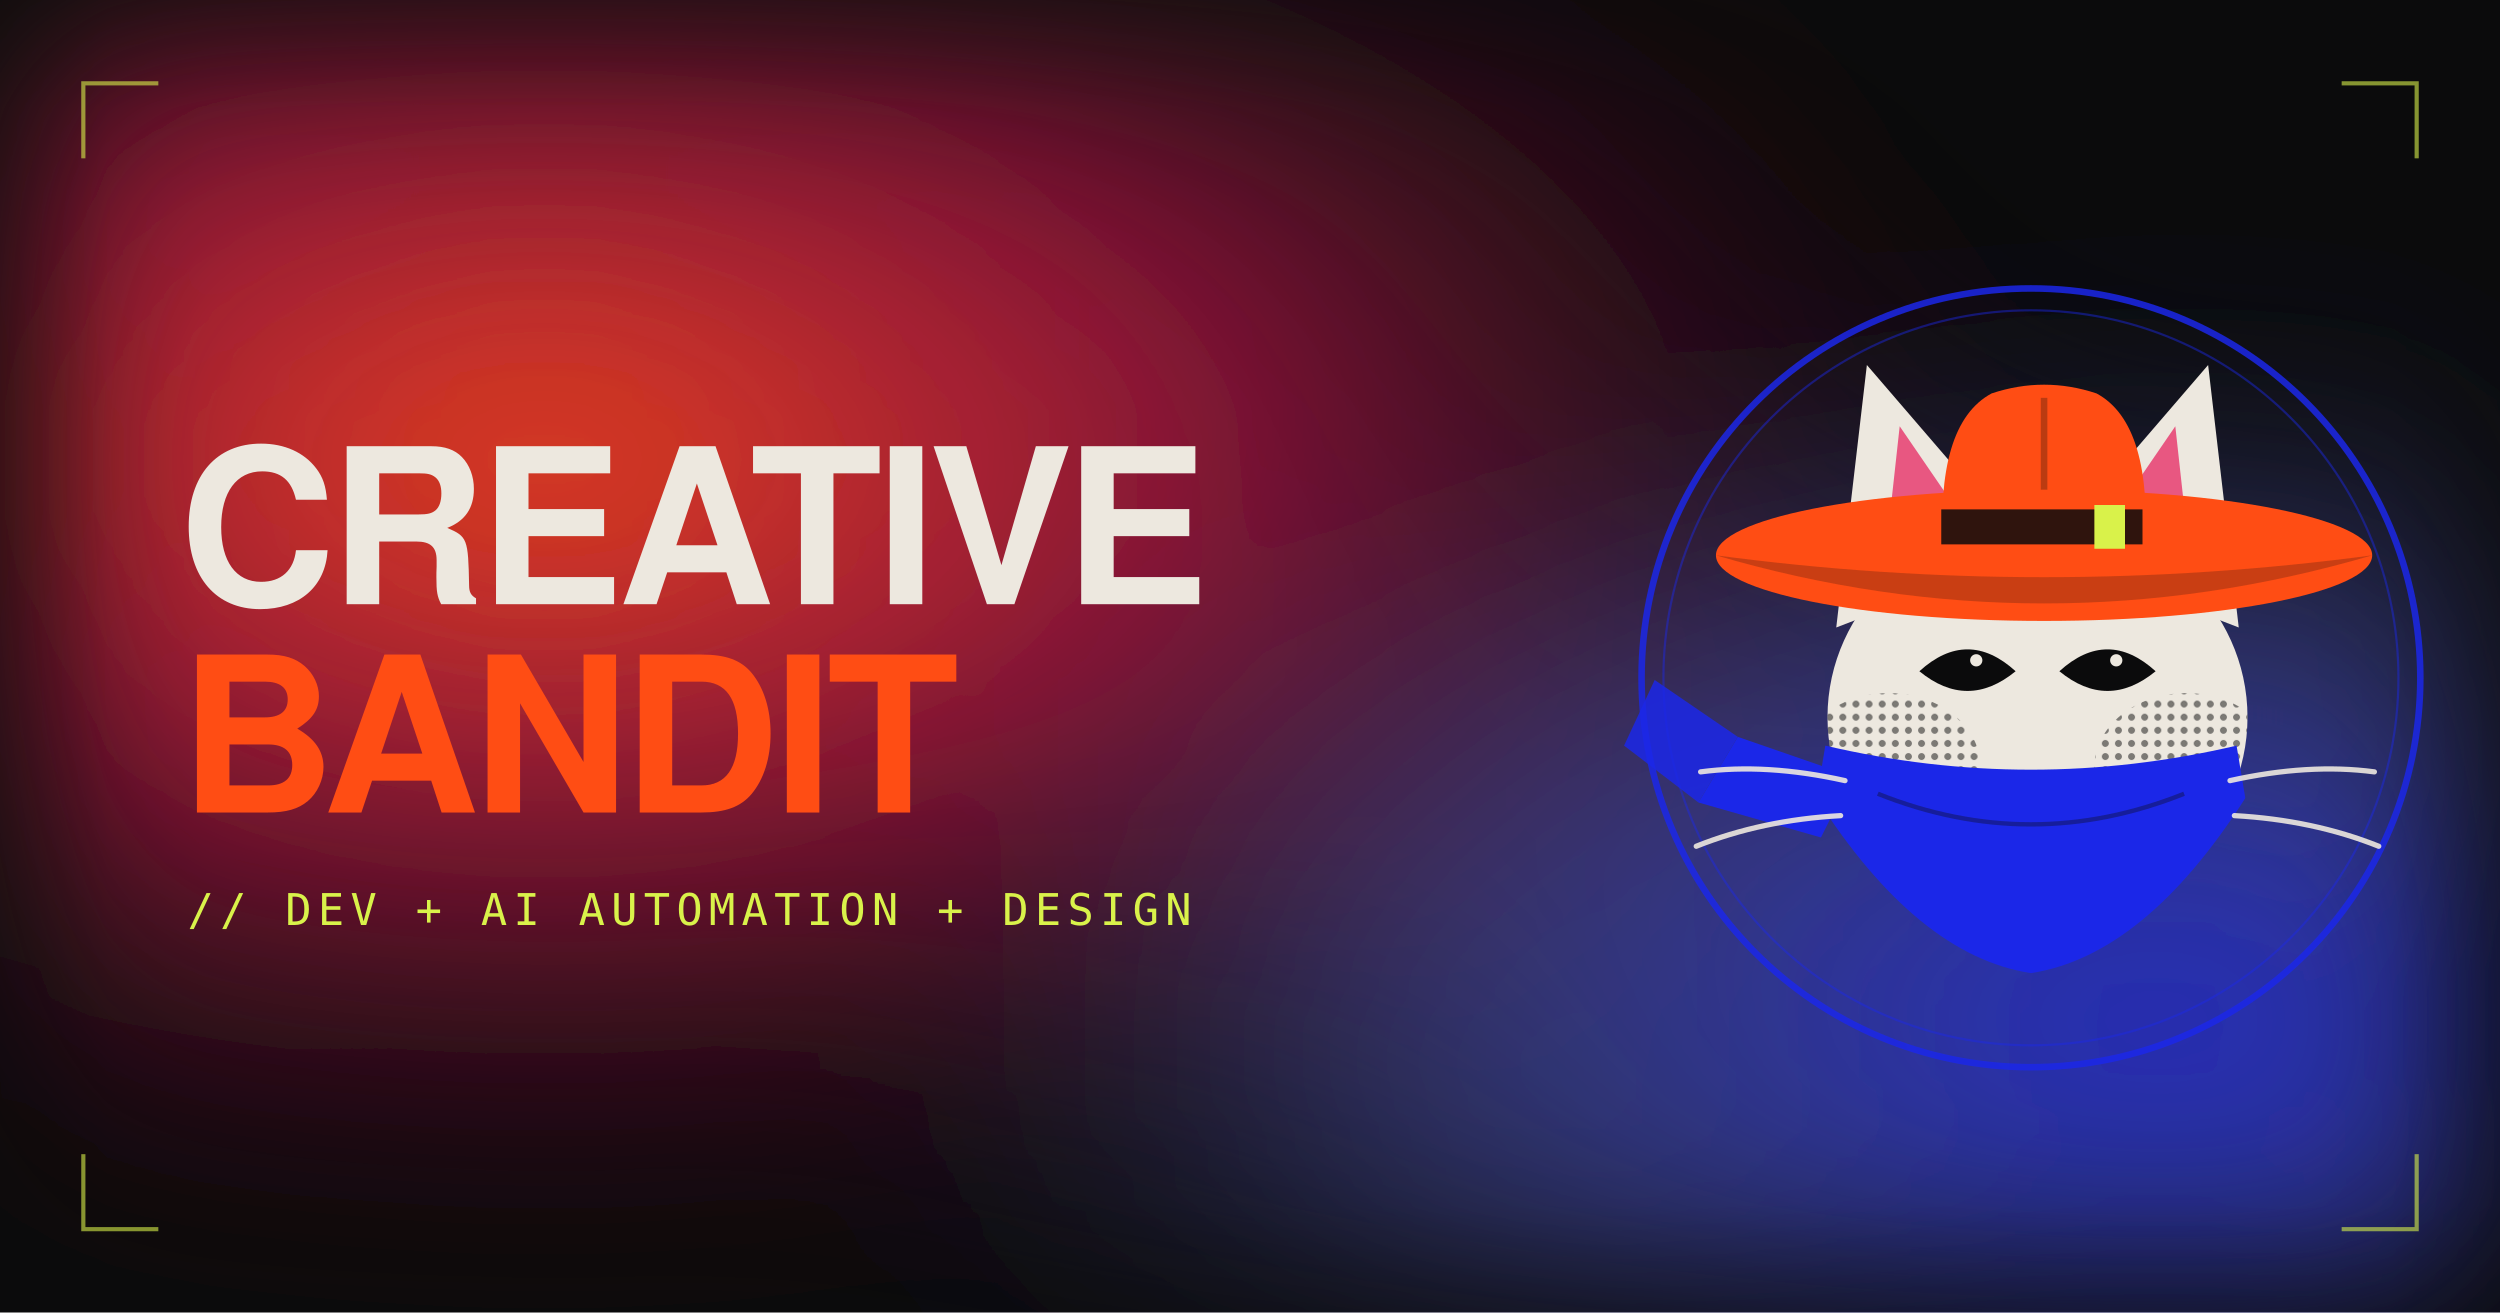
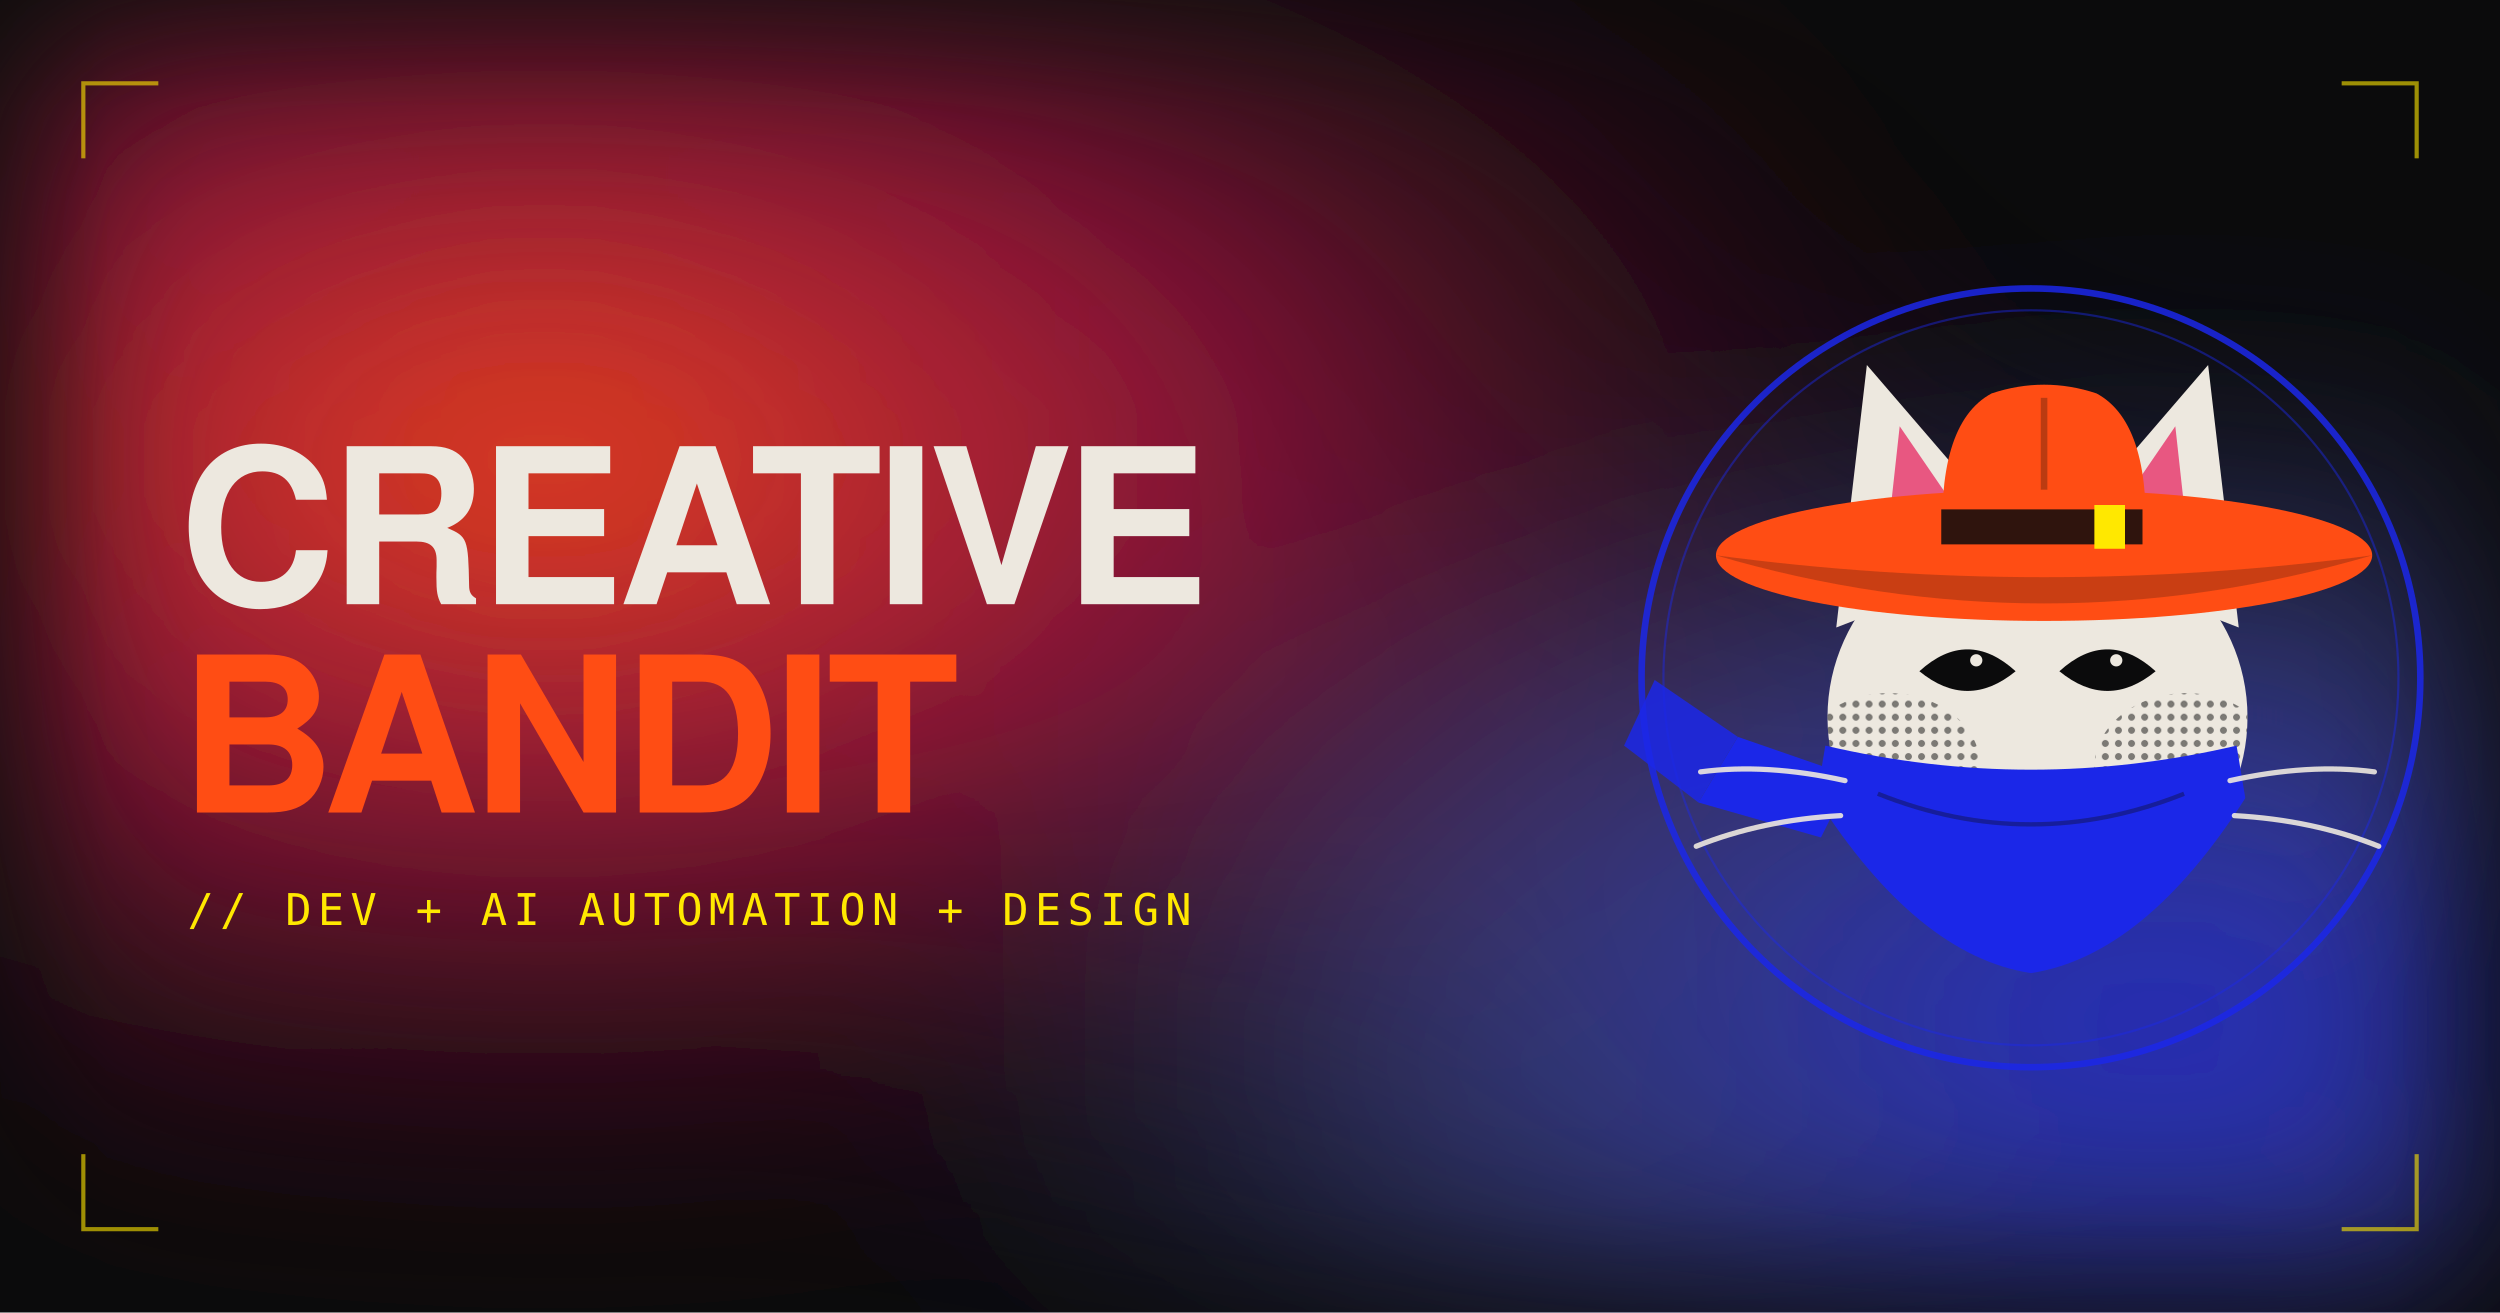
<svg xmlns="http://www.w3.org/2000/svg" viewBox="0 0 1200 630" width="1200" height="630">
  <defs>
    <pattern id="bc-halftone" width="6" height="6" patternUnits="userSpaceOnUse">
      <circle cx="3" cy="3" r="1.6" fill="#0B0B0C" opacity="0.5" />
    </pattern>
    <clipPath id="bc-head-clip">
      <ellipse cx="200" cy="225" rx="96" ry="90" />
    </clipPath>
    <radialGradient id="fieldHot" cx="0.22" cy="0.35" r="0.62">
      <stop offset="0%" stop-color="#FF4D14" stop-opacity="0.95" />
      <stop offset="45%" stop-color="#E5195A" stop-opacity="0.55" />
      <stop offset="100%" stop-color="#0B0B0C" stop-opacity="0" />
    </radialGradient>
    <radialGradient id="fieldCold" cx="0.86" cy="0.78" r="0.55">
      <stop offset="0%" stop-color="#1B27E8" stop-opacity="0.85" />
      <stop offset="55%" stop-color="#6E79FF" stop-opacity="0.35" />
      <stop offset="100%" stop-color="#0B0B0C" stop-opacity="0" />
    </radialGradient>
    <filter id="soften" x="-20%" y="-20%" width="140%" height="140%">
      <feGaussianBlur stdDeviation="55" />
    </filter>
  </defs>
  <rect width="1200" height="630" fill="#0B0B0C" />
  <g filter="url(#soften)">
    <rect width="1200" height="630" fill="url(#fieldHot)" />
    <rect width="1200" height="630" fill="url(#fieldCold)" />
  </g>
  <g transform="translate(768, 108) scale(1.05)">
    <g transform="translate(-3, 2)">
      <circle cx="200" cy="205" r="178" fill="none" stroke="#1B27E8" stroke-width="3" opacity="0.85" />
      <circle cx="200" cy="205" r="168" fill="none" stroke="#1B27E8" stroke-width="1" opacity="0.45" />
      <path d="M 118 250 L 66 232 L 48 262 L 104 278 Z" fill="#1B27E8" />
      <path d="M 66 232 L 28 206 L 14 236 L 48 262 Z" fill="#1B27E8" opacity="0.85" />
    </g>
    <g>
      <path d="M 108 184 L 122 64 L 196 150 Z" fill="#EDE8DF" />
      <path d="M 292 184 L 278 64 L 204 150 Z" fill="#EDE8DF" />
      <path d="M 128 174 L 137 92 L 174 146 Z" fill="#E5195A" opacity="0.7" />
      <path d="M 272 174 L 263 92 L 226 146 Z" fill="#E5195A" opacity="0.7" />
      <ellipse cx="200" cy="225" rx="96" ry="90" fill="#EDE8DF" />
      <g clip-path="url(#bc-head-clip)">
        <ellipse cx="132" cy="248" rx="42" ry="34" fill="url(#bc-halftone)" />
        <ellipse cx="268" cy="248" rx="42" ry="34" fill="url(#bc-halftone)" />
      </g>
    </g>
    <g>
      <path d="M 146 204 Q 168 184 190 204 Q 168 222 146 204 Z" fill="#0B0B0C" />
      <path d="M 210 204 Q 232 184 254 204 Q 232 222 210 204 Z" fill="#0B0B0C" />
      <circle cx="172" cy="199" r="2.8" fill="#EDE8DF" />
      <circle cx="236" cy="199" r="2.8" fill="#EDE8DF" />
    </g>
    <g transform="translate(-3, 2)">
      <path d="M 106 236              Q 200 258 294 236              L 298 260              Q 252 332 200 340              Q 148 332 102 260              Z" fill="#1B27E8" />
      <path d="M 130 258 Q 200 286 270 258" fill="none" stroke="#0B0B0C" stroke-width="2" opacity="0.35" />
    </g>
    <g transform="translate(3, -1)">
      <path d="M 154 152              Q 150 92 176 78              Q 200 70 224 78              Q 250 92 246 152              Z" fill="#FF4D14" />
      <path d="M 200 80 L 200 132" stroke="#0B0B0C" stroke-width="3" opacity="0.28" fill="none" />
      <ellipse cx="200" cy="152" rx="150" ry="30" fill="#FF4D14" />
      <path d="M 50 152 Q 200 196 350 152 Q 200 172 50 152 Z" fill="#0B0B0C" opacity="0.22" />
    </g>
    <g>
      <rect x="156" y="130" width="92" height="16" fill="#0B0B0C" opacity="0.85" />
-       <rect x="226" y="128" width="14" height="20" fill="#D9F24A" />
+       <rect x="226" y="128" width="14" height="20" fill="#FFE800" />
      <g stroke="#EDE8DF" stroke-width="2.4" stroke-linecap="round" fill="none" opacity="0.9">
        <path d="M 112 254 Q 76 246 46 250" />
        <path d="M 110 270 Q 74 272 44 284" />
        <path d="M 288 254 Q 324 246 354 250" />
        <path d="M 290 270 Q 326 272 356 284" />
      </g>
    </g>
  </g>
  <text x="86" y="290" font-family="Archivo, Helvetica Neue, Helvetica, Arial, sans-serif" font-size="104" font-weight="800" fill="#EDE8DF" letter-spacing="-3">CREATIVE</text>
  <text x="86" y="390" font-family="Archivo, Helvetica Neue, Helvetica, Arial, sans-serif" font-size="104" font-weight="800" fill="#FF4D14" letter-spacing="-3">BANDIT</text>
-   <text x="90" y="444" font-family="Space Mono, Menlo, monospace" font-size="21" fill="#D9F24A" letter-spacing="3">// DEV + AI AUTOMATION + DESIGN</text>
-   <g fill="none" stroke="#D9F24A" stroke-width="2" opacity="0.6">
+   <text x="90" y="444" font-family="Space Mono, Menlo, monospace" font-size="21" fill="#FFE800" letter-spacing="3">// DEV + AI AUTOMATION + DESIGN</text>
+   <g fill="none" stroke="#FFE800" stroke-width="2" opacity="0.6">
    <path d="M 40 76 L 40 40 L 76 40" />
    <path d="M 1124 40 L 1160 40 L 1160 76" />
    <path d="M 1160 554 L 1160 590 L 1124 590" />
    <path d="M 76 590 L 40 590 L 40 554" />
  </g>
</svg>
